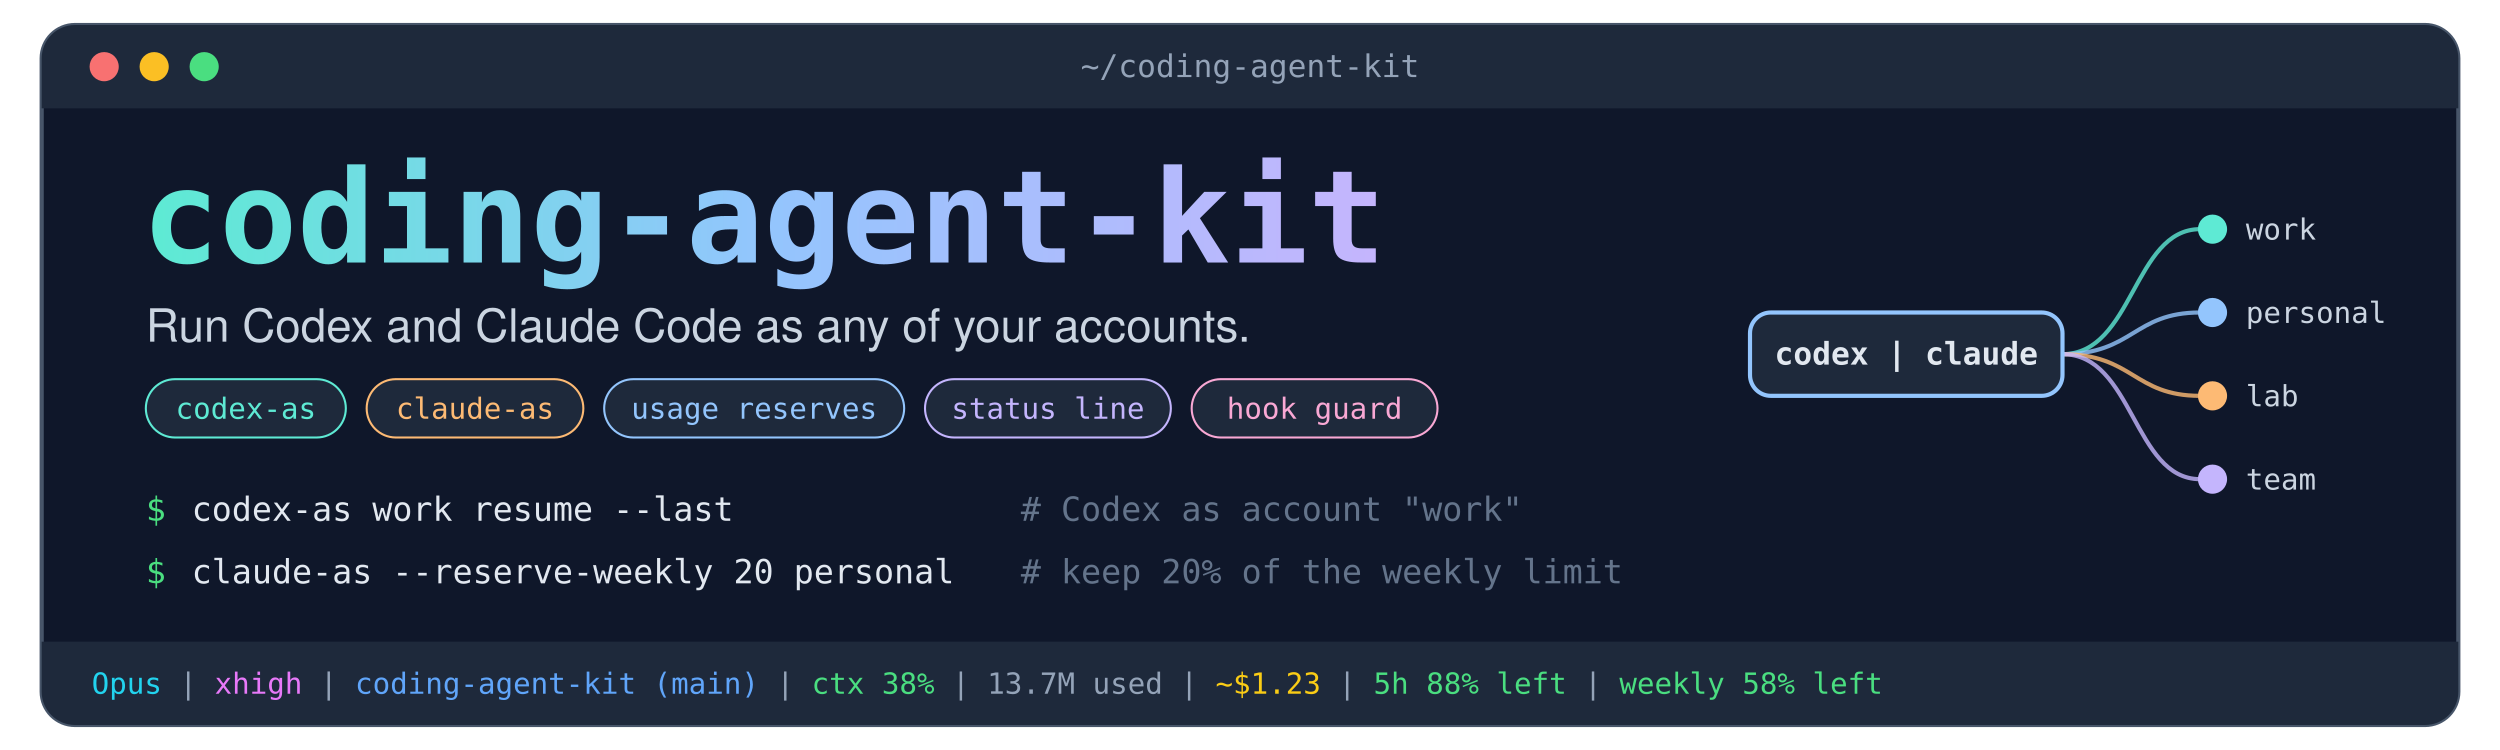
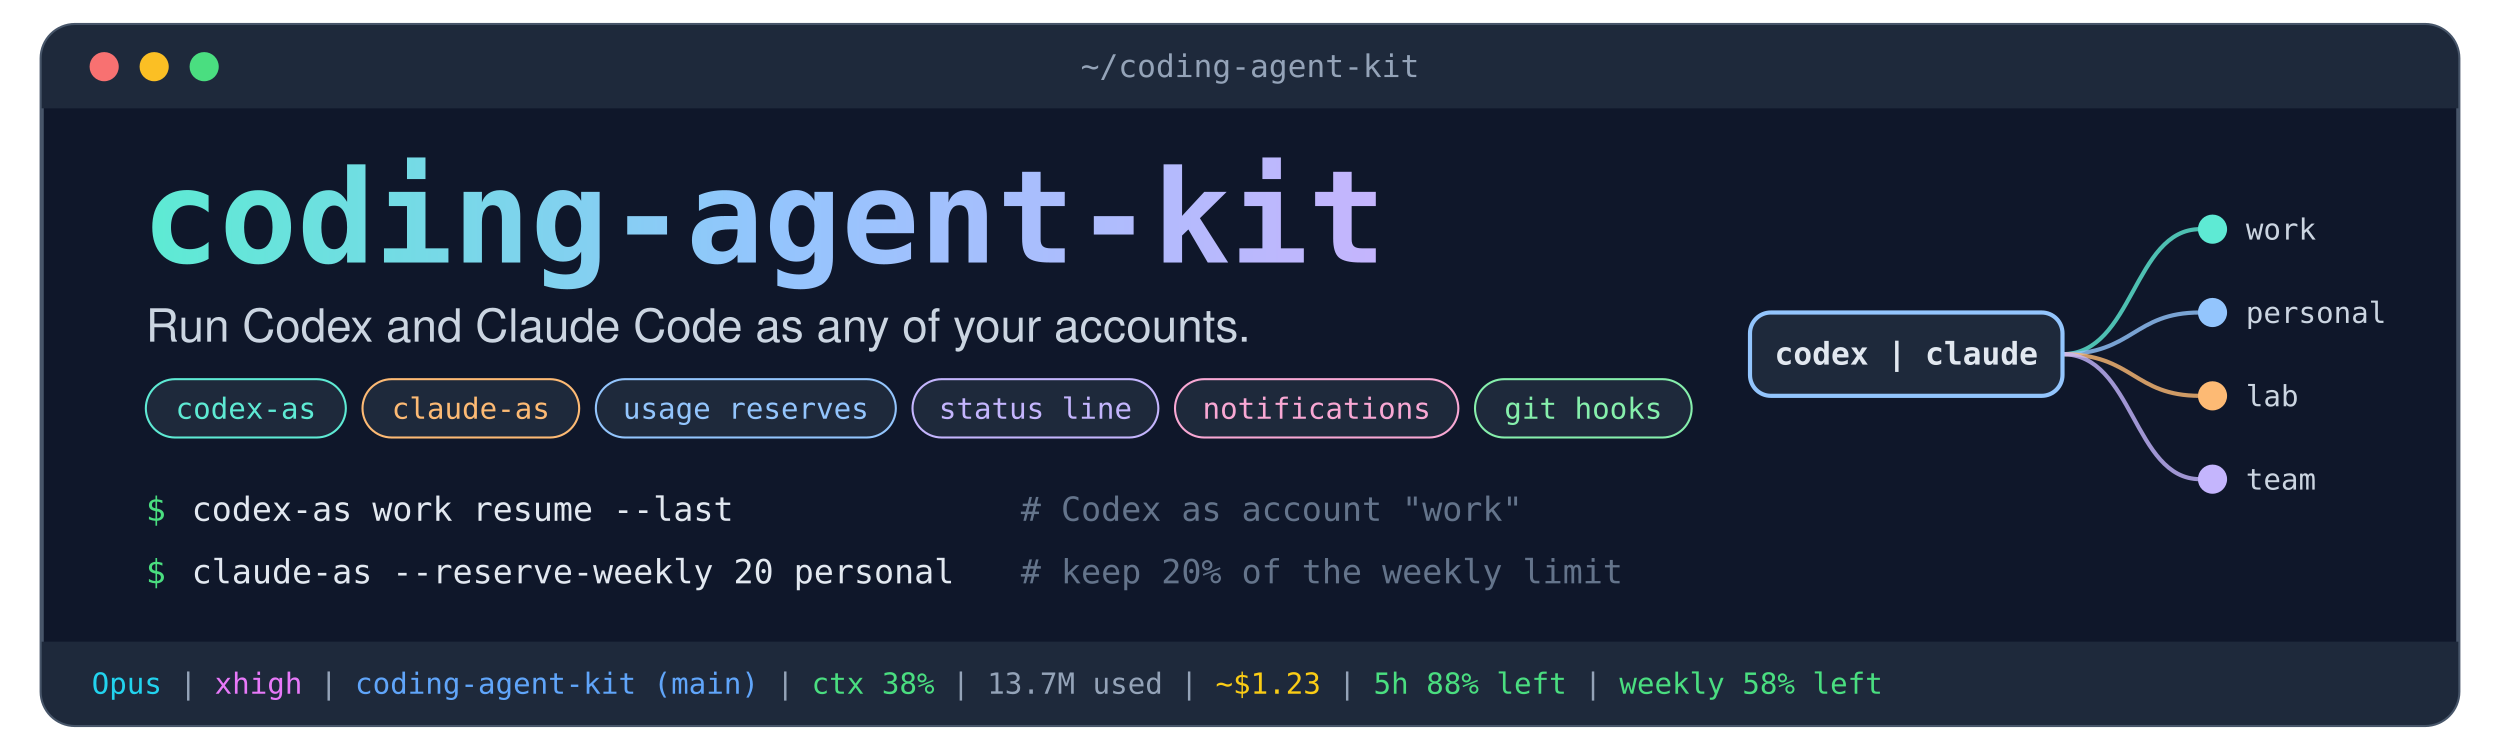
<svg xmlns="http://www.w3.org/2000/svg" viewBox="0 0 1200 360" role="img" aria-labelledby="t d">
  <style>
    .m { font-family: ui-monospace, SFMono-Regular, Menlo, Consolas, 'DejaVu Sans Mono', monospace; }
    .s { font-family: -apple-system, BlinkMacSystemFont, 'Segoe UI', Helvetica, Arial, sans-serif; }
  </style>
  <defs>
    <linearGradient id="g" x1="0" y1="0" x2="1" y2="0">
      <stop offset="0" stop-color="#5eead4" />
      <stop offset="0.5" stop-color="#93c5fd" />
      <stop offset="1" stop-color="#c4b5fd" />
    </linearGradient>
    <clipPath id="w">
      <rect x="20" y="12" width="1160" height="336" rx="16" />
    </clipPath>
  </defs>
  <rect x="20" y="12" width="1160" height="336" rx="16" fill="#0f172a" stroke="#475569" stroke-width="2" />
  <g clip-path="url(#w)">
    <rect x="20" y="12" width="1160" height="40" fill="#1e293b" />
    <rect x="20" y="308" width="1160" height="40" fill="#1e293b" />
  </g>
  <circle cx="50" cy="32" r="7" fill="#f87171" />
  <circle cx="74" cy="32" r="7" fill="#fbbf24" />
  <circle cx="98" cy="32" r="7" fill="#4ade80" />
  <text x="600" y="37" text-anchor="middle" class="m" font-size="15" fill="#94a3b8">~/coding-agent-kit</text>
  <text x="68" y="126" class="m" font-size="62" font-weight="700" fill="url(#g)">coding-agent-kit</text>
  <text x="70" y="164" class="s" font-size="22" fill="#cbd5e1">Run Codex and Claude Code as any of your accounts.</text>
  <g class="m" font-size="14" text-anchor="middle">
    <rect x="70" y="182" width="96" height="28" rx="14" fill="#1e293b" stroke="#5eead4" />
    <text x="118" y="201" fill="#5eead4">codex-as</text>
-     <rect x="176" y="182" width="104" height="28" rx="14" fill="#1e293b" stroke="#fdba74" />
-     <text x="228" y="201" fill="#fdba74">claude-as</text>
-     <rect x="290" y="182" width="144" height="28" rx="14" fill="#1e293b" stroke="#93c5fd" />
-     <text x="362" y="201" fill="#93c5fd">usage reserves</text>
-     <rect x="444" y="182" width="118" height="28" rx="14" fill="#1e293b" stroke="#c4b5fd" />
-     <text x="503" y="201" fill="#c4b5fd">status line</text>
-     <rect x="572" y="182" width="118" height="28" rx="14" fill="#1e293b" stroke="#f9a8d4" />
-     <text x="631" y="201" fill="#f9a8d4">hook guard</text>
+     <rect x="174" y="182" width="104" height="28" rx="14" fill="#1e293b" stroke="#fdba74" />
+     <text x="226" y="201" fill="#fdba74">claude-as</text>
+     <rect x="286" y="182" width="144" height="28" rx="14" fill="#1e293b" stroke="#93c5fd" />
+     <text x="358" y="201" fill="#93c5fd">usage reserves</text>
+     <rect x="438" y="182" width="118" height="28" rx="14" fill="#1e293b" stroke="#c4b5fd" />
+     <text x="497" y="201" fill="#c4b5fd">status line</text>
+     <rect x="564" y="182" width="136" height="28" rx="14" fill="#1e293b" stroke="#f9a8d4" />
+     <text x="632" y="201" fill="#f9a8d4">notifications</text>
+     <rect x="708" y="182" width="104" height="28" rx="14" fill="#1e293b" stroke="#86efac" />
+     <text x="760" y="201" fill="#86efac">git hooks</text>
  </g>
  <g class="m" font-size="16">
    <text y="250">
      <tspan x="70" fill="#4ade80">$</tspan>
      <tspan x="92" fill="#e2e8f0">codex-as work resume --last</tspan>
      <tspan x="490" fill="#64748b"># Codex as account "work"</tspan>
    </text>
    <text y="280">
      <tspan x="70" fill="#4ade80">$</tspan>
      <tspan x="92" fill="#e2e8f0">claude-as --reserve-weekly 20 personal</tspan>
      <tspan x="490" fill="#64748b"># keep 20% of the weekly limit</tspan>
    </text>
  </g>
  <g fill="none" stroke-width="2" stroke-linecap="round" stroke-opacity="0.8">
    <path d="M 990 170 C 1024 170, 1024 110, 1056 110" stroke="#5eead4" />
    <path d="M 990 170 C 1024 170, 1024 150, 1056 150" stroke="#93c5fd" />
    <path d="M 990 170 C 1024 170, 1024 190, 1056 190" stroke="#fdba74" />
    <path d="M 990 170 C 1024 170, 1024 230, 1056 230" stroke="#c4b5fd" />
  </g>
  <rect x="840" y="150" width="150" height="40" rx="10" fill="#1e293b" stroke="#93c5fd" stroke-width="2" />
  <text x="915" y="175" text-anchor="middle" class="m" font-size="15" font-weight="700" fill="#e2e8f0">codex | claude</text>
  <g>
    <circle cx="1062" cy="110" r="7" fill="#5eead4" />
    <circle cx="1062" cy="150" r="7" fill="#93c5fd" />
    <circle cx="1062" cy="190" r="7" fill="#fdba74" />
    <circle cx="1062" cy="230" r="7" fill="#c4b5fd" />
  </g>
  <g class="m" font-size="14" fill="#cbd5e1">
    <text x="1078" y="115">work</text>
    <text x="1078" y="155">personal</text>
    <text x="1078" y="195">lab</text>
    <text x="1078" y="235">team</text>
  </g>
  <text x="44" y="333" class="m" font-size="14" fill="#94a3b8">
    <tspan fill="#22d3ee">Opus</tspan> | <tspan fill="#e879f9">xhigh</tspan> | <tspan fill="#60a5fa">coding-agent-kit (main)</tspan> | <tspan fill="#4ade80">ctx 38%</tspan> | 13.7M used | <tspan fill="#facc15">~$1.23</tspan> | <tspan fill="#4ade80">5h 88% left</tspan> | <tspan fill="#4ade80">weekly 58% left</tspan>
  </text>
</svg>
